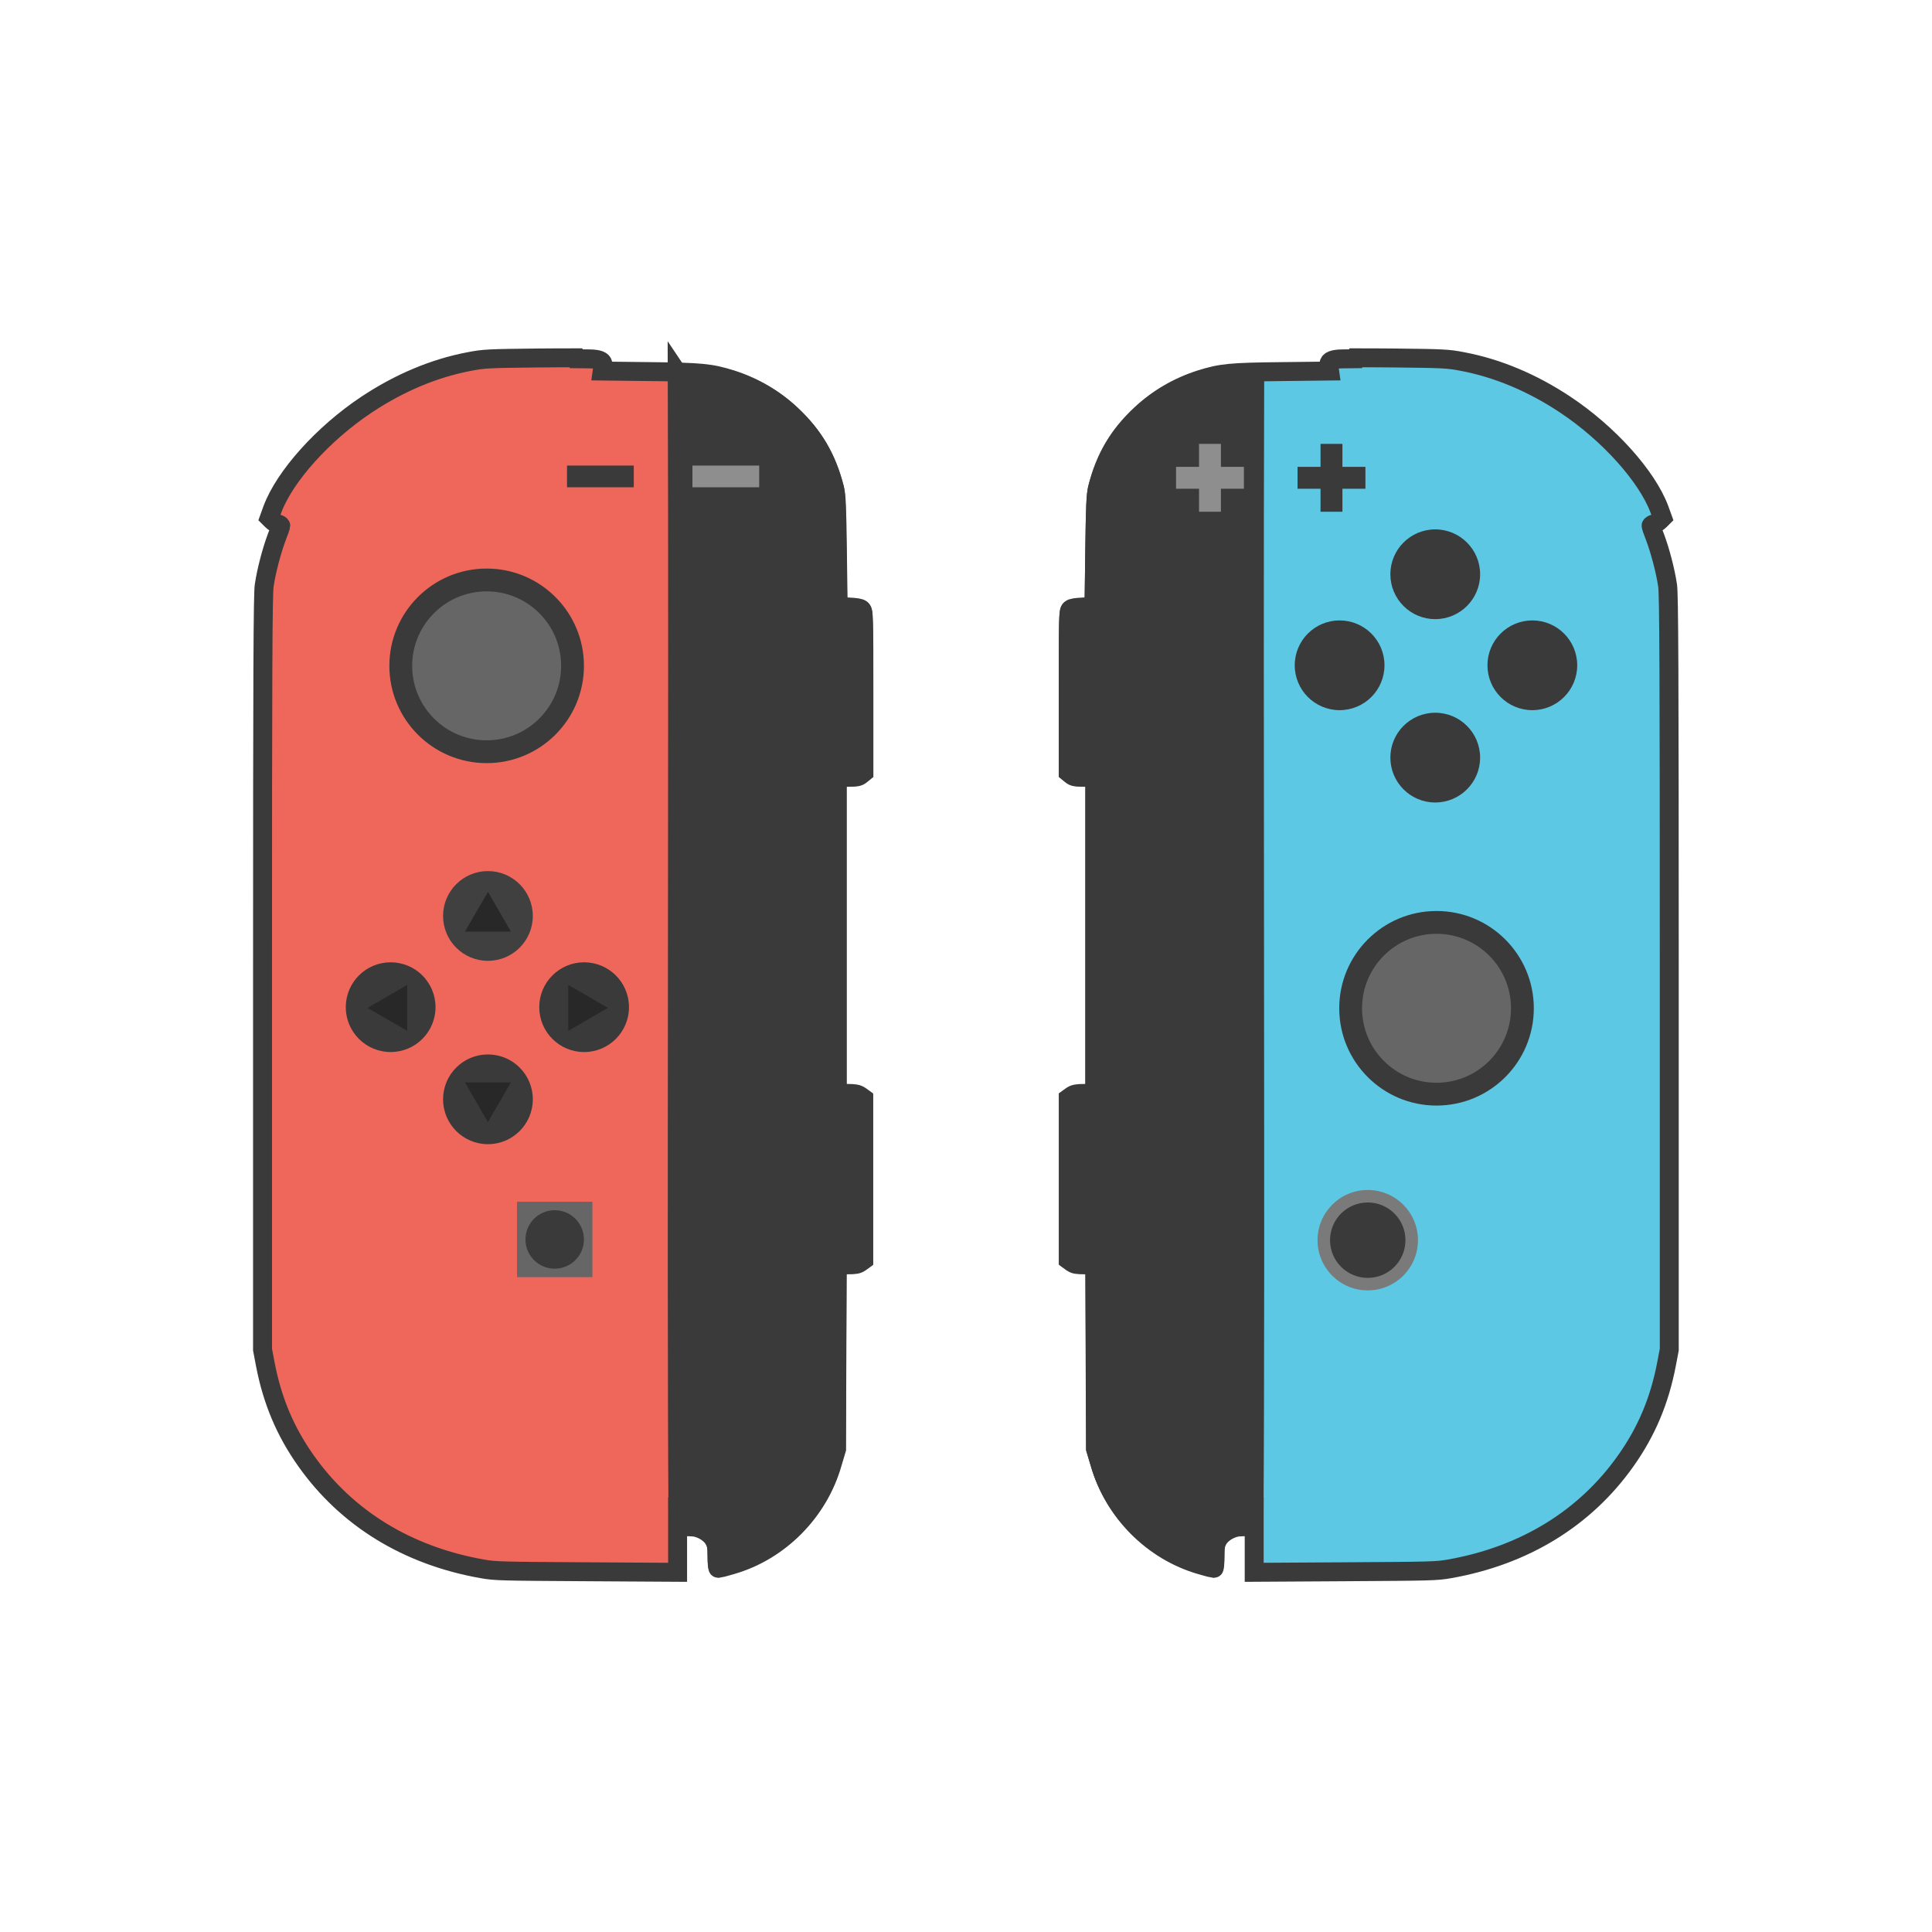
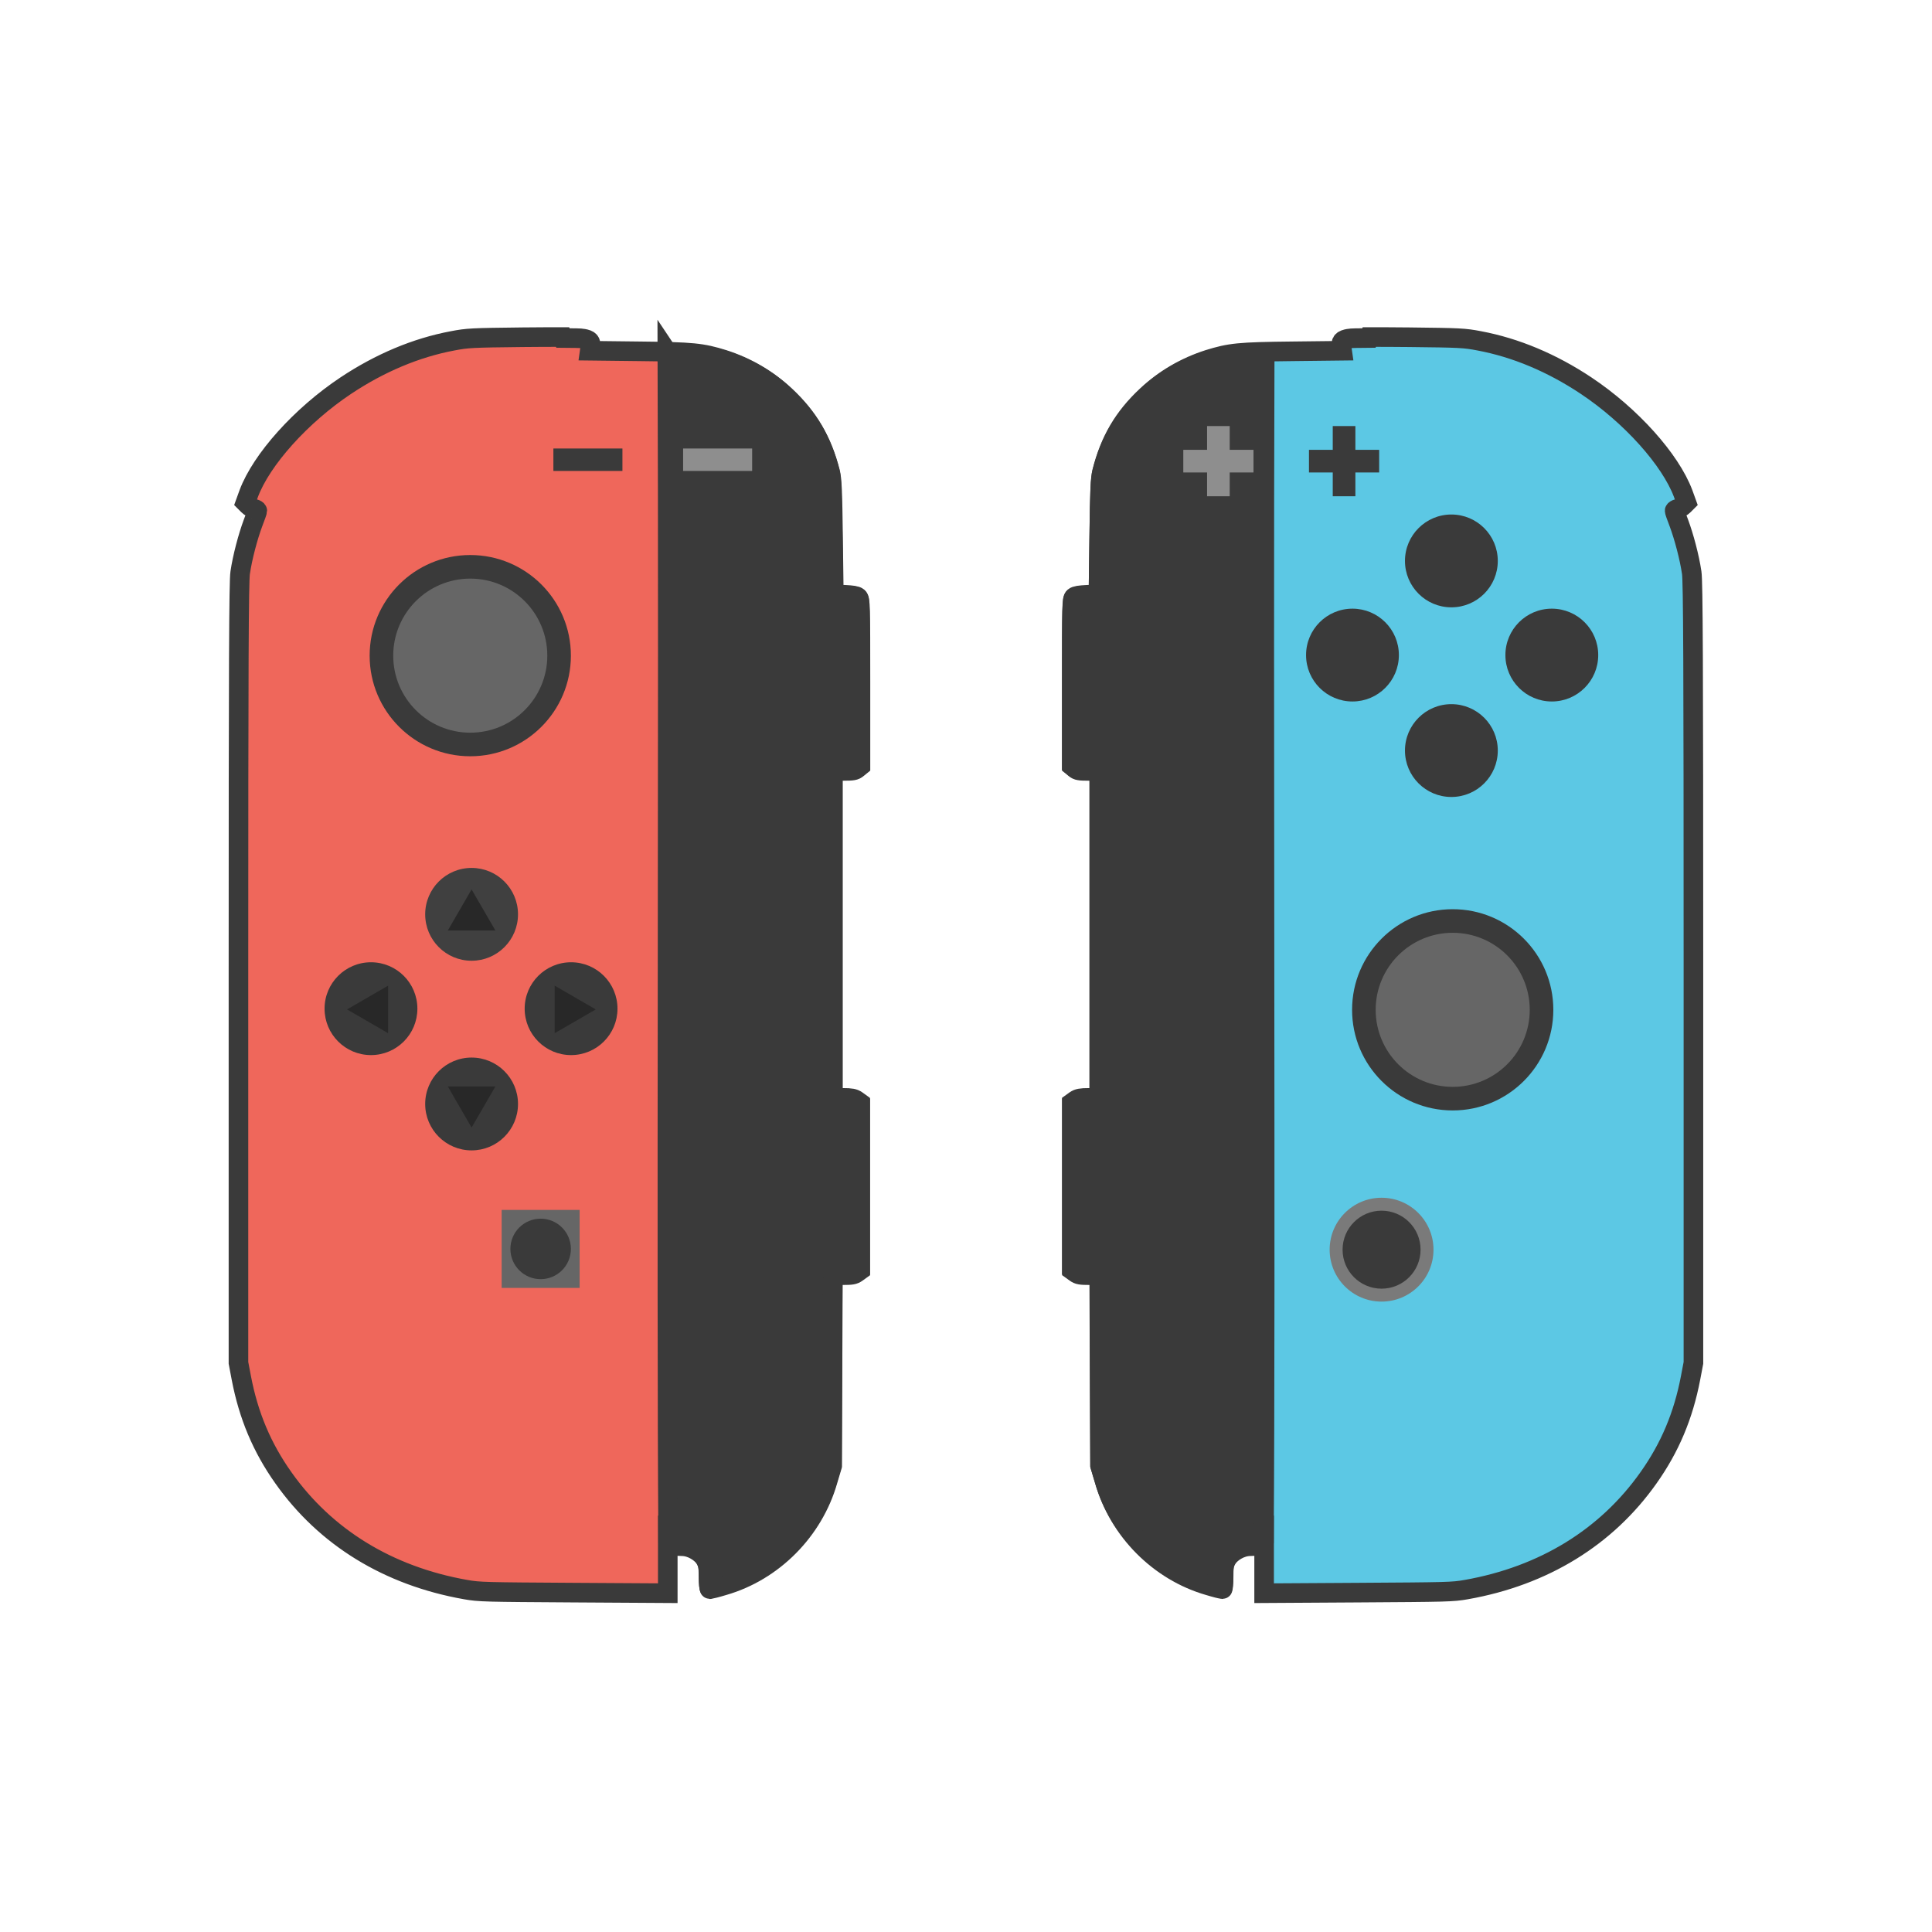
- <svg xmlns="http://www.w3.org/2000/svg" width="42" height="42" viewBox="0 0 11.113 11.113" version="1.1" id="svg4925">
+ <svg xmlns="http://www.w3.org/2000/svg" width="256" height="256" viewBox="0 0 67.733 67.733" version="1.1" id="svg4925">
  <defs id="defs4919">
    </defs>
-   <g id="layer1" transform="translate(0,-285.8875)">
-     <g id="g4910" transform="matrix(1.057841,0,0,1.057841,-0.3213813,-16.85751)">
+   <g id="layer1" transform="translate(0,-229.2666)">
+     <g id="g4910" transform="matrix(6.668542,0,0,6.668542,-3.185421,-1680.371)">
      <g transform="translate(-3.815451,-1.3888992e-6)" id="g5517">
        <path style="fill:#5cc8e4;fill-opacity:1;stroke:#3a3a3a;stroke-width:0.103;stroke-miterlimit:4;stroke-dasharray:none;stroke-opacity:1" d="m 11.49,288.142 c -0.057,3.7e-4 -0.097,9.4e-4 -0.105,0.003 -0.035,0.006 -0.044,0.016 -0.039,0.043 l 0.003,0.021 -0.259,0.003 c -0.284,0.003 -0.33,0.008 -0.443,0.043 -0.122,0.039 -0.232,0.103 -0.325,0.19 -0.122,0.114 -0.193,0.235 -0.235,0.4 -0.009,0.037 -0.012,0.097 -0.015,0.345 l -0.004,0.3 -0.058,0.002 c -0.041,0.002 -0.062,0.005 -0.07,0.012 -0.012,0.01 -0.012,0.039 -0.012,0.448 v 0.437 l 0.015,0.013 c 0.012,0.011 0.024,0.013 0.072,0.013 h 0.057 v 0.861 0.861 h -0.054 c -0.044,0 -0.057,0.003 -0.072,0.013 l -0.018,0.013 v 0.438 0.438 l 0.018,0.013 c 0.015,0.011 0.028,0.013 0.072,0.013 h 0.054 l 0.002,0.502 0.002,0.501 0.023,0.077 c 0.075,0.263 0.287,0.476 0.548,0.552 0.036,0.011 0.069,0.019 0.072,0.019 0.003,0 0.006,-0.028 0.006,-0.063 0,-0.053 0.003,-0.068 0.016,-0.092 0.021,-0.039 0.076,-0.071 0.124,-0.071 0.027,0 0.036,-0.003 0.054,-0.019 l 0.02,-0.019 v 0.144 0.145 l 0.493,-0.003 c 0.467,-0.003 0.497,-0.003 0.57,-0.016 0.407,-0.072 0.737,-0.275 0.958,-0.588 0.112,-0.158 0.183,-0.326 0.221,-0.525 l 0.015,-0.079 v -2.048 c 0,-1.642 -0.002,-2.06 -0.009,-2.106 -0.012,-0.082 -0.041,-0.19 -0.067,-0.26 -0.013,-0.033 -0.023,-0.062 -0.023,-0.066 0,-0.003 0.008,-0.008 0.016,-0.01 0.009,-0.002 0.023,-0.01 0.032,-0.019 l 0.014,-0.014 -0.017,-0.047 c -0.067,-0.179 -0.275,-0.411 -0.511,-0.568 -0.179,-0.119 -0.369,-0.199 -0.561,-0.235 -0.078,-0.015 -0.1,-0.016 -0.368,-0.019 -0.078,-9.4e-4 -0.153,-9.4e-4 -0.21,-9.4e-4 z" id="path6-2-9-6-7-2" />
        <path style="fill:#3a3a3a;fill-opacity:1;stroke:#3a3a3a;stroke-width:0.103;stroke-miterlimit:4;stroke-dasharray:none;stroke-opacity:1" d="m 10.942,288.217 c -0.007,1.91 0.006,4.822 -0.004,6.239 l -0.02,0.019 c -0.017,0.016 -0.026,0.019 -0.053,0.019 -0.047,0 -0.103,0.032 -0.124,0.071 -0.013,0.024 -0.015,0.039 -0.015,0.092 0,0.035 -0.003,0.063 -0.006,0.063 -0.003,0 -0.036,-0.008 -0.072,-0.019 -0.261,-0.075 -0.473,-0.289 -0.548,-0.552 l -0.023,-0.077 -0.002,-0.501 -0.002,-0.502 h -0.054 c -0.044,0 -0.057,-0.002 -0.072,-0.013 l -0.018,-0.013 v -0.438 -0.438 l 0.018,-0.013 c 0.015,-0.011 0.028,-0.014 0.072,-0.014 h 0.054 v -0.861 -0.861 h -0.057 c -0.048,0 -0.059,-0.002 -0.072,-0.013 l -0.016,-0.013 v -0.437 c 0,-0.408 7.144e-4,-0.438 0.012,-0.448 0.008,-0.007 0.029,-0.01 0.07,-0.012 l 0.058,-0.002 0.004,-0.3 c 0.003,-0.248 0.006,-0.308 0.015,-0.345 0.042,-0.165 0.114,-0.286 0.235,-0.4 0.093,-0.088 0.203,-0.151 0.325,-0.19 0.083,-0.026 0.16,-0.034 0.294,-0.038 z" id="path6-2-9-6-7-0-4" />
      </g>
      <circle r="0.529" cy="291.674" cx="8.115" id="path4913-2" style="opacity:1;vector-effect:none;fill:#3a3a3a;fill-opacity:1;stroke:none;stroke-width:0.106;stroke-linecap:round;stroke-linejoin:round;stroke-miterlimit:4;stroke-dasharray:none;stroke-dashoffset:0;stroke-opacity:1;paint-order:normal" />
      <circle r="0.405" cy="291.674" cx="8.115" id="path4913-7-8" style="opacity:1;vector-effect:none;fill:#666666;fill-opacity:1;stroke:none;stroke-width:0.081;stroke-linecap:round;stroke-linejoin:round;stroke-miterlimit:4;stroke-dasharray:none;stroke-dashoffset:0;stroke-opacity:1;paint-order:normal" />
      <circle r="0.244" cy="289.314" cx="8.108" id="path4932-9" style="opacity:1;vector-effect:none;fill:#3a3a3a;fill-opacity:1;stroke:none;stroke-width:0.108;stroke-linecap:round;stroke-linejoin:round;stroke-miterlimit:4;stroke-dasharray:none;stroke-dashoffset:0;stroke-opacity:1;paint-order:normal" />
      <circle r="0.244" cy="290.311" cx="8.108" id="path4932-9-3" style="opacity:1;vector-effect:none;fill:#3a3a3a;fill-opacity:1;stroke:none;stroke-width:0.108;stroke-linecap:round;stroke-linejoin:round;stroke-miterlimit:4;stroke-dasharray:none;stroke-dashoffset:0;stroke-opacity:1;paint-order:normal" />
      <circle r="0.244" cy="289.809" cx="8.636" id="path4932-9-3-6" style="opacity:1;vector-effect:none;fill:#3a3a3a;fill-opacity:1;stroke:none;stroke-width:0.108;stroke-linecap:round;stroke-linejoin:round;stroke-miterlimit:4;stroke-dasharray:none;stroke-dashoffset:0;stroke-opacity:1;paint-order:normal" />
      <circle r="0.244" cy="289.809" cx="7.588" id="path4932-9-3-6-8" style="opacity:1;vector-effect:none;fill:#3a3a3a;fill-opacity:1;stroke:none;stroke-width:0.108;stroke-linecap:round;stroke-linejoin:round;stroke-miterlimit:4;stroke-dasharray:none;stroke-dashoffset:0;stroke-opacity:1;paint-order:normal" />
      <circle r="0.273" cy="292.935" cx="7.741" id="path5072" style="opacity:1;vector-effect:none;fill:#7a7a7a;fill-opacity:1;stroke:none;stroke-width:0.107;stroke-linecap:round;stroke-linejoin:round;stroke-miterlimit:4;stroke-dasharray:none;stroke-dashoffset:0;stroke-opacity:1;paint-order:normal" />
      <circle r="0.205" cy="292.935" cx="7.741" id="path5072-0" style="opacity:1;vector-effect:none;fill:#3a3a3a;fill-opacity:1;stroke:none;stroke-width:0.081;stroke-linecap:round;stroke-linejoin:round;stroke-miterlimit:4;stroke-dasharray:none;stroke-dashoffset:0;stroke-opacity:1;paint-order:normal" />
      <g transform="translate(0.07832299,-1.3888992e-6)" id="g5361">
        <rect style="opacity:1;vector-effect:none;fill:#3a3a3a;fill-opacity:1;stroke:none;stroke-width:0.108;stroke-linecap:round;stroke-linejoin:round;stroke-miterlimit:4;stroke-dasharray:none;stroke-dashoffset:0;stroke-opacity:1;paint-order:normal" id="rect5091" width="0.119" height="0.369" x="7.406" y="288.605" />
        <rect style="opacity:1;vector-effect:none;fill:#3a3a3a;fill-opacity:1;stroke:none;stroke-width:0.108;stroke-linecap:round;stroke-linejoin:round;stroke-miterlimit:4;stroke-dasharray:none;stroke-dashoffset:0;stroke-opacity:1;paint-order:normal" id="rect5091-2" width="0.119" height="0.369" x="-288.849" y="7.281" transform="rotate(-90)" />
      </g>
      <g style="fill:#8e8e8e;fill-opacity:1" transform="translate(-0.5823828,-1.3888992e-6)" id="g5361-2">
        <rect style="opacity:1;vector-effect:none;fill:#8e8e8e;fill-opacity:1;stroke:none;stroke-width:0.108;stroke-linecap:round;stroke-linejoin:round;stroke-miterlimit:4;stroke-dasharray:none;stroke-dashoffset:0;stroke-opacity:1;paint-order:normal" id="rect5091-5" width="0.119" height="0.369" x="7.406" y="288.605" />
        <rect style="opacity:1;vector-effect:none;fill:#8e8e8e;fill-opacity:1;stroke:none;stroke-width:0.108;stroke-linecap:round;stroke-linejoin:round;stroke-miterlimit:4;stroke-dasharray:none;stroke-dashoffset:0;stroke-opacity:1;paint-order:normal" id="rect5091-2-8" width="0.119" height="0.369" x="-288.849" y="7.281" transform="rotate(-90)" />
      </g>
    </g>
-     <g id="g4874" transform="matrix(1.057841,0,0,1.057841,-0.3213813,-16.85751)">
+     <g id="g4874" transform="matrix(6.668542,0,0,6.668542,-3.185421,-1680.371)">
      <g transform="translate(-0.02566855,-1.3888992e-6)" id="g5474">
        <path style="fill:#ef675b;fill-opacity:1;stroke:#3a3a3a;stroke-width:0.103;stroke-miterlimit:4;stroke-dasharray:none;stroke-opacity:1" d="m 3.463,288.142 c 0.057,3.7e-4 0.097,9.4e-4 0.105,0.003 0.035,0.006 0.044,0.016 0.039,0.043 l -0.003,0.021 0.259,0.003 c 0.284,0.003 0.33,0.008 0.443,0.043 0.122,0.039 0.232,0.103 0.325,0.19 0.122,0.114 0.193,0.235 0.235,0.4 0.009,0.037 0.012,0.097 0.015,0.345 l 0.004,0.3 0.058,0.002 c 0.041,0.002 0.062,0.005 0.07,0.012 0.012,0.01 0.012,0.039 0.012,0.448 v 0.437 l -0.015,0.013 c -0.012,0.011 -0.024,0.013 -0.072,0.013 h -0.057 v 0.861 0.861 h 0.054 c 0.044,0 0.057,0.003 0.072,0.013 l 0.018,0.013 v 0.438 0.438 l -0.018,0.013 c -0.015,0.011 -0.028,0.013 -0.072,0.013 h -0.054 l -0.002,0.502 -0.002,0.501 -0.023,0.077 c -0.075,0.263 -0.287,0.476 -0.548,0.552 -0.036,0.011 -0.069,0.019 -0.072,0.019 -0.003,0 -0.006,-0.028 -0.006,-0.063 0,-0.053 -0.003,-0.068 -0.016,-0.092 -0.021,-0.039 -0.076,-0.071 -0.124,-0.071 -0.027,0 -0.036,-0.003 -0.054,-0.019 l -0.02,-0.019 v 0.144 0.145 l -0.493,-0.003 c -0.467,-0.003 -0.497,-0.003 -0.57,-0.016 -0.407,-0.072 -0.737,-0.275 -0.958,-0.588 -0.112,-0.158 -0.183,-0.326 -0.221,-0.525 l -0.015,-0.079 v -2.048 c 0,-1.642 0.002,-2.06 0.009,-2.106 0.012,-0.082 0.041,-0.19 0.067,-0.26 0.013,-0.033 0.023,-0.062 0.023,-0.066 0,-0.003 -0.008,-0.008 -0.016,-0.01 -0.009,-0.002 -0.023,-0.01 -0.032,-0.019 l -0.014,-0.014 0.017,-0.047 c 0.067,-0.179 0.275,-0.411 0.511,-0.568 0.179,-0.119 0.369,-0.199 0.561,-0.235 0.078,-0.015 0.1,-0.016 0.368,-0.019 0.078,-9.4e-4 0.153,-9.4e-4 0.21,-9.4e-4 z" id="path6-2-9-6-7" />
        <path style="fill:#3a3a3a;fill-opacity:1;stroke:#3a3a3a;stroke-width:0.103;stroke-miterlimit:4;stroke-dasharray:none;stroke-opacity:1" d="m 4.012,288.217 c 0.007,1.91 -0.006,4.822 0.004,6.239 l 0.02,0.019 c 0.017,0.016 0.026,0.019 0.053,0.019 0.047,0 0.103,0.032 0.124,0.071 0.013,0.024 0.016,0.039 0.016,0.092 0,0.035 0.003,0.063 0.006,0.063 0.003,0 0.036,-0.008 0.072,-0.019 0.261,-0.075 0.473,-0.289 0.548,-0.552 l 0.023,-0.077 0.002,-0.501 0.002,-0.502 h 0.054 c 0.044,0 0.057,-0.002 0.072,-0.013 l 0.018,-0.013 v -0.438 -0.438 l -0.018,-0.013 c -0.015,-0.011 -0.028,-0.014 -0.072,-0.014 h -0.054 v -0.861 -0.861 h 0.057 c 0.048,0 0.059,-0.002 0.072,-0.013 l 0.016,-0.013 v -0.437 c 0,-0.408 -7.144e-4,-0.438 -0.012,-0.448 -0.008,-0.007 -0.029,-0.01 -0.07,-0.012 l -0.058,-0.002 -0.004,-0.3 c -0.003,-0.248 -0.006,-0.308 -0.015,-0.345 -0.042,-0.165 -0.114,-0.286 -0.235,-0.4 -0.093,-0.088 -0.203,-0.151 -0.325,-0.19 -0.083,-0.026 -0.16,-0.034 -0.294,-0.038 z" id="path6-2-9-6-7-0" />
      </g>
      <circle r="0.529" cy="289.812" cx="2.95" id="path4913" style="opacity:1;vector-effect:none;fill:#3a3a3a;fill-opacity:1;stroke:none;stroke-width:0.106;stroke-linecap:round;stroke-linejoin:round;stroke-miterlimit:4;stroke-dasharray:none;stroke-dashoffset:0;stroke-opacity:1;paint-order:normal" />
      <circle r="0.405" cy="289.812" cx="2.95" id="path4913-7" style="opacity:1;vector-effect:none;fill:#666666;fill-opacity:1;stroke:none;stroke-width:0.081;stroke-linecap:round;stroke-linejoin:round;stroke-miterlimit:4;stroke-dasharray:none;stroke-dashoffset:0;stroke-opacity:1;paint-order:normal" />
      <circle r="0.244" cy="291.172" cx="2.957" id="path4932" style="opacity:1;vector-effect:none;fill:#404040;fill-opacity:1;stroke:none;stroke-width:0.108;stroke-linecap:round;stroke-linejoin:round;stroke-miterlimit:4;stroke-dasharray:none;stroke-dashoffset:0;stroke-opacity:1;paint-order:normal" />
      <circle r="0.244" cy="292.169" cx="2.957" id="path4932-5" style="opacity:1;vector-effect:none;fill:#3a3a3a;fill-opacity:1;stroke:none;stroke-width:0.108;stroke-linecap:round;stroke-linejoin:round;stroke-miterlimit:4;stroke-dasharray:none;stroke-dashoffset:0;stroke-opacity:1;paint-order:normal" />
      <circle r="0.244" cy="291.668" cx="3.48" id="path4932-5-4" style="opacity:1;vector-effect:none;fill:#3a3a3a;fill-opacity:1;stroke:none;stroke-width:0.108;stroke-linecap:round;stroke-linejoin:round;stroke-miterlimit:4;stroke-dasharray:none;stroke-dashoffset:0;stroke-opacity:1;paint-order:normal" />
      <circle r="0.244" cy="291.668" cx="2.428" id="path4932-5-4-8" style="opacity:1;vector-effect:none;fill:#3a3a3a;fill-opacity:1;stroke:none;stroke-width:0.108;stroke-linecap:round;stroke-linejoin:round;stroke-miterlimit:4;stroke-dasharray:none;stroke-dashoffset:0;stroke-opacity:1;paint-order:normal" />
      <rect y="292.726" x="3.115" height="0.41" width="0.41" id="rect4981" style="opacity:1;vector-effect:none;fill:#666666;fill-opacity:1;stroke:none;stroke-width:0.119;stroke-linecap:round;stroke-linejoin:round;stroke-miterlimit:4;stroke-dasharray:none;stroke-dashoffset:0;stroke-opacity:1;paint-order:normal" />
      <rect y="288.723" x="3.387" height="0.118" width="0.363" id="rect4985" style="opacity:1;vector-effect:none;fill:#3a3a3a;fill-opacity:1;stroke:none;stroke-width:0.11;stroke-linecap:round;stroke-linejoin:round;stroke-miterlimit:4;stroke-dasharray:none;stroke-dashoffset:0;stroke-opacity:1;paint-order:normal" />
      <circle r="0.159" cy="292.931" cx="3.32" id="path5346" style="opacity:1;vector-effect:none;fill:#3a3a3a;fill-opacity:1;stroke:none;stroke-width:0.103;stroke-linecap:round;stroke-linejoin:round;stroke-miterlimit:4;stroke-dasharray:none;stroke-dashoffset:0;stroke-opacity:1;paint-order:normal" />
      <rect y="288.723" x="4.069" height="0.118" width="0.363" id="rect4985-6" style="opacity:1;vector-effect:none;fill:#8e8e8e;fill-opacity:1;stroke:none;stroke-width:0.11;stroke-linecap:round;stroke-linejoin:round;stroke-miterlimit:4;stroke-dasharray:none;stroke-dashoffset:0;stroke-opacity:1;paint-order:normal" />
      <path d="m 2.957,291.041 0.125,0.216 -0.25,0 z" id="path5401" style="opacity:1;vector-effect:none;fill:#282828;fill-opacity:1;stroke:none;stroke-width:0.081;stroke-linecap:round;stroke-linejoin:round;stroke-miterlimit:4;stroke-dasharray:none;stroke-dashoffset:0;stroke-opacity:1;paint-order:normal" />
      <path transform="scale(1,-1)" d="m 2.957,-292.293 0.125,0.216 -0.25,0 z" id="path5401-2" style="opacity:1;vector-effect:none;fill:#282828;fill-opacity:1;stroke:none;stroke-width:0.081;stroke-linecap:round;stroke-linejoin:round;stroke-miterlimit:4;stroke-dasharray:none;stroke-dashoffset:0;stroke-opacity:1;paint-order:normal" />
      <path transform="rotate(90,2.636391,291.9763)" d="m 2.332,291.003 0.125,0.216 -0.25,0 z" id="path5401-8" style="opacity:1;vector-effect:none;fill:#282828;fill-opacity:1;stroke:none;stroke-width:0.081;stroke-linecap:round;stroke-linejoin:round;stroke-miterlimit:4;stroke-dasharray:none;stroke-dashoffset:0;stroke-opacity:1;paint-order:normal" />
      <path transform="matrix(0,1,1,0,294.5571,289.3399)" d="m 2.332,-292.255 0.125,0.216 -0.25,0 z" id="path5401-2-4" style="opacity:1;vector-effect:none;fill:#282828;fill-opacity:1;stroke:none;stroke-width:0.081;stroke-linecap:round;stroke-linejoin:round;stroke-miterlimit:4;stroke-dasharray:none;stroke-dashoffset:0;stroke-opacity:1;paint-order:normal" />
    </g>
  </g>
</svg>
